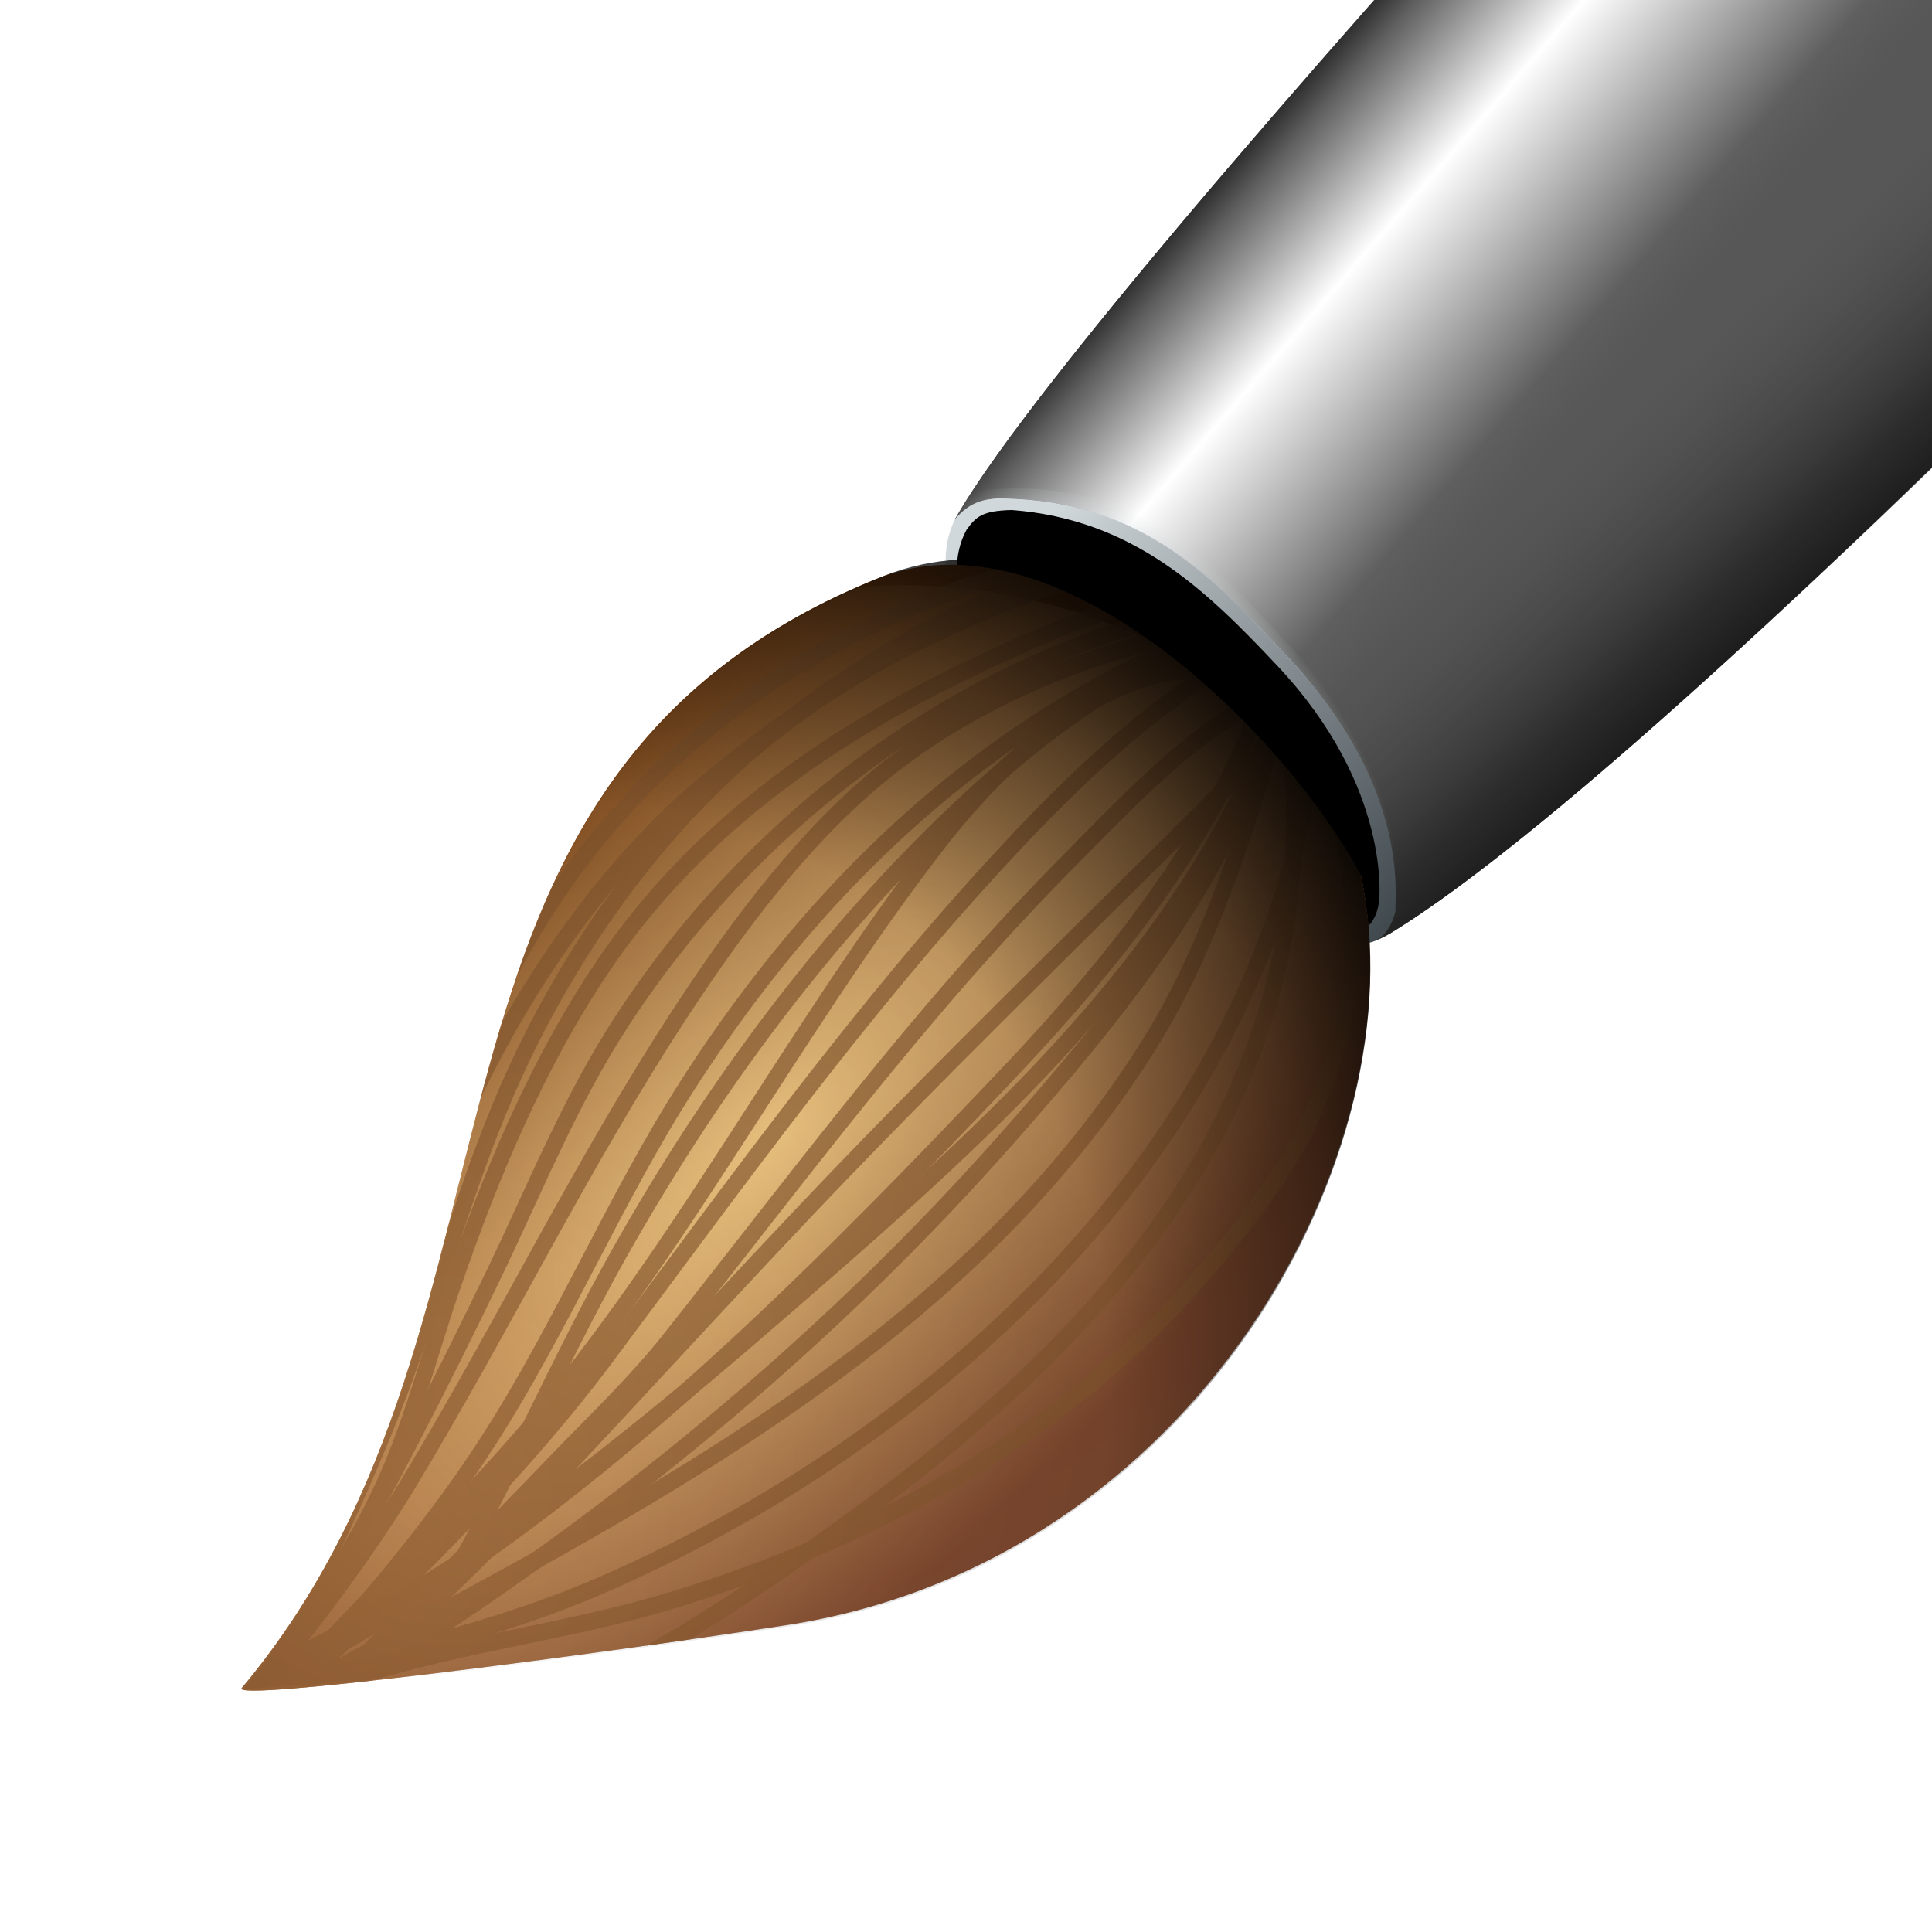
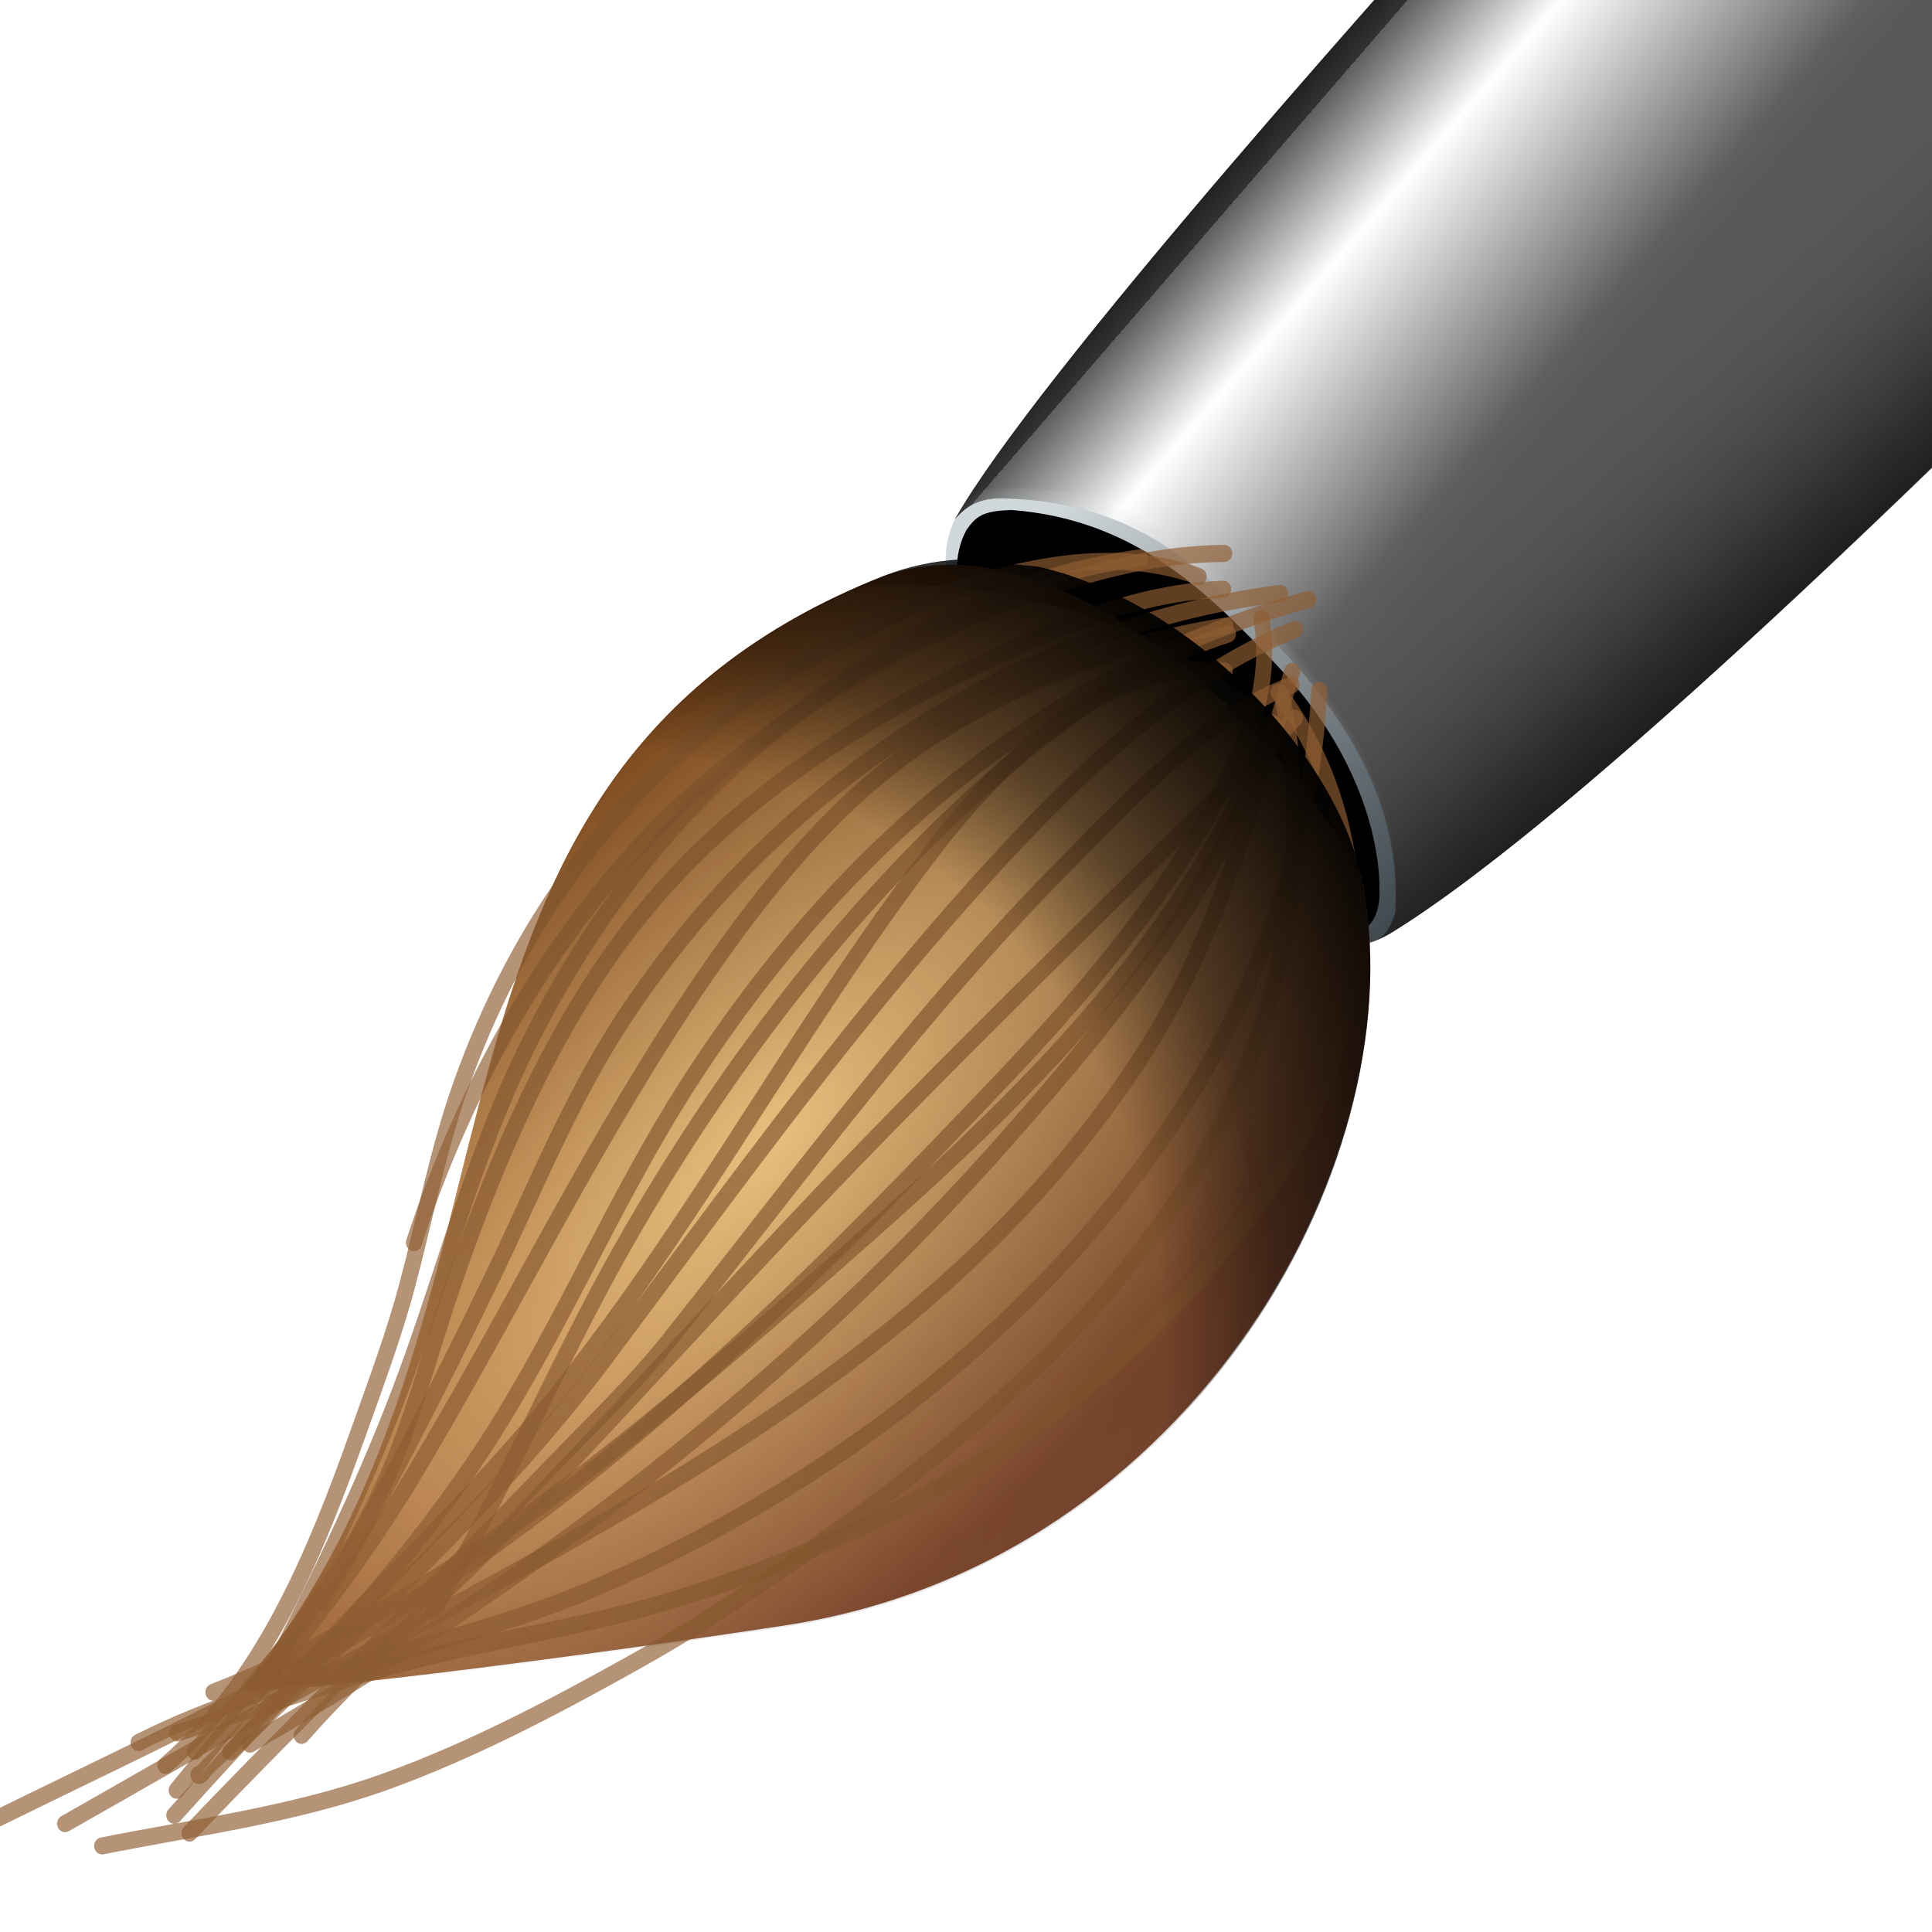
- <svg xmlns="http://www.w3.org/2000/svg" width="100%" height="100%" viewBox="0 0 24 24" version="1.1" xml:space="preserve" style="fill-rule:evenodd;clip-rule:evenodd;stroke-linejoin:round;stroke-miterlimit:1.414;">
+ <svg xmlns="http://www.w3.org/2000/svg" viewBox="0 0 24 24" width="100%" xml:space="preserve" version="1.1" height="100%" baseProfile="tiny">
  <g transform="matrix(1,0,0,1,-246,-121)">
    <g transform="matrix(1,0,0,1,33,68)">
      <g id="detailed">
-         <rect id="brush_detailed" x="213" y="53" width="24" height="24" style="fill:none;" />
-         <clipPath id="_clip1">
-           <rect id="brush_detailed1" x="213" y="53" width="24" height="24" />
-         </clipPath>
-         <g clip-path="url(#_clip1)">
+         <rect style="fill:none;" width="24" id="brush_detailed" y="53" x="213" height="24" />
+         <g>
          <g transform="matrix(0.801415,0.852437,-0.872946,0.928521,154.264,-100.13)">
-             <path d="M137.65,45.499C137.077,43.381 137,33.966 137,33.966C137,33.69 137.244,33.465 137.545,33.465L144.455,33.465C144.756,33.465 145,33.69 145,33.966C145,33.966 144.869,42.365 144.038,45.176C144.022,45.226 144.002,45.275 143.978,45.323L143.881,45.023C143.881,45.023 143.121,44.048 141.241,44.048C140.077,44.048 138.969,44.039 137.869,45.017C137.716,45.152 137.634,45.289 137.65,45.499Z" style="fill:rgb(107,107,107);" />
+             <path style="fill:rgb(107,107,107);" d="M137.65,45.499C137.077,43.381 137,33.966 137,33.966C137,33.69 137.244,33.465 137.545,33.465L144.455,33.465C144.756,33.465 145,33.69 145,33.966C145,33.966 144.869,42.365 144.038,45.176C144.022,45.226 144.002,45.275 143.978,45.323L143.881,45.023C143.881,45.023 143.121,44.048 141.241,44.048C140.077,44.048 138.969,44.039 137.869,45.017C137.716,45.152 137.634,45.289 137.65,45.499Z" />
          </g>
          <g transform="matrix(2.10739,-2.24156,1.43324,1.52449,-108.252,320.214)">
-             <path d="M137.199,30.686C137.828,30.455 139.978,30.37 141.173,30.346C141.688,30.729 142.085,31.322 142.184,32.201L142.184,33.173C142.097,33.868 141.816,34.389 141.438,34.769C140.404,34.736 138.211,34.608 137.333,34.258L137.205,34.153C137.205,34.153 137.249,34.212 137.281,34.215C137.313,34.218 137.396,34.17 137.396,34.17C137.396,34.17 137.8,33.745 137.8,32.694C137.8,32.043 137.804,31.424 137.399,30.808C137.351,30.735 137.302,30.691 137.199,30.686Z" style="fill:url(#_Linear2);" />
+             <path style="fill:url(#_Linear2);" d="M137.199,30.686C137.828,30.455 139.978,30.37 141.173,30.346C141.688,30.729 142.085,31.322 142.184,32.201L142.184,33.173C142.097,33.868 141.816,34.389 141.438,34.769C140.404,34.736 138.211,34.608 137.333,34.258L137.205,34.153C137.205,34.153 137.249,34.212 137.281,34.215C137.313,34.218 137.396,34.17 137.396,34.17C137.396,34.17 137.8,33.745 137.8,32.694C137.8,32.043 137.804,31.424 137.399,30.808C137.351,30.735 137.302,30.691 137.199,30.686Z" />
          </g>
          <g transform="matrix(2.10739,-2.24156,1.43324,1.52449,-108.252,320.214)">
-             <path d="M141.173,30.346C141.688,30.729 142.085,31.322 142.184,32.201L142.184,33.173C142.097,33.868 141.816,34.389 141.438,34.769C140.404,34.736 138.211,34.608 137.333,34.258C136.878,34.076 136.859,32.581 136.859,32.581L136.857,31.87L136.877,31.512C136.905,31.12 136.995,30.769 137.199,30.686C137.766,30.458 139.961,30.37 141.173,30.346Z" style="fill:url(#_Linear3);" />
+             <path style="fill:url(#_Linear3);" d="M141.173,30.346C141.688,30.729 142.085,31.322 142.184,32.201L142.184,33.173C142.097,33.868 141.816,34.389 141.438,34.769C140.404,34.736 138.211,34.608 137.333,34.258C136.878,34.076 136.859,32.581 136.859,32.581L136.857,31.87L136.877,31.512C136.905,31.12 136.995,30.769 137.199,30.686C137.766,30.458 139.961,30.37 141.173,30.346Z" />
          </g>
          <g transform="matrix(1.33735,-1.42249,1.54595,1.64437,-7.32409,205.079)">
-             <path d="M138.195,30.776C139.089,31.388 139,32.055 139,32.694C139,33.524 138.498,33.988 138.293,34.14L138.205,34.126C137.488,33.958 137.458,32.572 137.458,32.572L137.456,31.913L137.487,31.581C137.531,31.217 137.672,30.889 137.994,30.815C138.059,30.801 138.197,30.777 138.195,30.776Z" style="fill:url(#_Radial4);" />
+             <path style="fill:url(#_Radial4);" d="M138.195,30.776C139.089,31.388 139,32.055 139,32.694C139,33.524 138.498,33.988 138.293,34.14L138.205,34.126C137.488,33.958 137.458,32.572 137.458,32.572L137.456,31.913L137.487,31.581C137.531,31.217 137.672,30.889 137.994,30.815C138.059,30.801 138.197,30.777 138.195,30.776Z" />
          </g>
          <g transform="matrix(0.974018,-1.03603,1.43324,1.52449,46.6927,155.405)">
-             <path d="M137.266,31.008C137.377,30.852 137.54,30.736 137.767,30.686C137.955,30.677 138.078,30.723 138.199,30.808C139.076,31.424 139.067,32.043 139.067,32.694C139.067,33.745 138.324,34.121 138.227,34.193C138.126,34.232 138.012,34.247 137.944,34.227C137.886,34.225 137.781,34.153 137.781,34.153C137.781,34.153 137.052,32.702 137.03,32.581C137.03,32.581 137.027,31.87 137.027,31.87L137.07,31.512L137.266,31.008Z" style="fill:url(#_Linear5);" />
+             <path style="fill:url(#_Linear5);" d="M137.266,31.008C137.377,30.852 137.54,30.736 137.767,30.686C137.955,30.677 138.078,30.723 138.199,30.808C139.076,31.424 139.067,32.043 139.067,32.694C139.067,33.745 138.324,34.121 138.227,34.193C138.126,34.232 138.012,34.247 137.944,34.227C137.886,34.225 137.781,34.153 137.781,34.153C137.781,34.153 137.052,32.702 137.03,32.581C137.03,32.581 137.027,31.87 137.027,31.87L137.07,31.512L137.266,31.008Z" />
          </g>
          <g transform="matrix(0.923041,-0.981806,1.35823,1.4447,56.1621,150.512)">
            <path d="M137.767,30.686C137.916,30.672 137.996,30.676 138.199,30.808C138.96,31.406 139,32.043 139,32.694C139,33.745 138.194,34.17 138.194,34.17C137.379,34.586 137.03,32.581 137.03,32.581C137.03,32.413 136.774,30.871 137.767,30.686Z" />
          </g>
          <g transform="matrix(-0.268725,-1.06674,-1.0636,0.303135,355.783,283.962)">
-             <path d="M223.873,61.787C225.552,62.188 228.752,64.002 228.606,66.172C227.988,72.31 221.642,71.721 218.512,76.213C218.397,76.379 217.798,72.397 217.509,70.11C216.92,65.462 220.725,61.902 223.873,61.787Z" style="fill:url(#_Linear6);" />
-             <clipPath id="_clip7">
-               <path d="M223.873,61.787C225.552,62.188 228.752,64.002 228.606,66.172C227.988,72.31 221.642,71.721 218.512,76.213C218.397,76.379 217.798,72.397 217.509,70.11C216.92,65.462 220.725,61.902 223.873,61.787Z" />
-             </clipPath>
-             <g clip-path="url(#_clip7)">
+             <path style="fill:url(#_Linear6);" d="M223.873,61.787C225.552,62.188 228.752,64.002 228.606,66.172C227.988,72.31 221.642,71.721 218.512,76.213C218.397,76.379 217.798,72.397 217.509,70.11C216.92,65.462 220.725,61.902 223.873,61.787Z" />
+             <g>
              <g transform="matrix(0.864972,0.136499,-0.136499,0.864972,38.3522,-19.8649)">
-                 <path d="M229.921,63.501C229.248,61.66 227.769,60.17 226.258,59.357C225.373,59.044 224.494,58.945 223.805,59.08C220.275,59.771 216.616,64.463 218.108,69.602C218.842,72.13 220.226,76.515 220.326,76.307C223.013,70.772 230.091,70.234 229.921,63.501Z" style="fill:url(#_Radial8);" />
+                 <path style="fill:url(#_Radial8);" d="M229.921,63.501C229.248,61.66 227.769,60.17 226.258,59.357C225.373,59.044 224.494,58.945 223.805,59.08C220.275,59.771 216.616,64.463 218.108,69.602C218.842,72.13 220.226,76.515 220.326,76.307C223.013,70.772 230.091,70.234 229.921,63.501Z" />
              </g>
              <g id="Strokes">
-                 <g opacity="0.665">
+                 <g fill-opacity="0.665" stroke-opacity="0.665">
                  <g transform="matrix(-0.236089,-0.830809,-0.881097,0.222615,335.383,237.062)">
-                     <path d="M226.69,62.817C225.22,62.621 223.806,63.875 222.929,64.94C220.939,67.359 219.446,70.174 217.291,72.448C216.406,73.382 215.454,74.244 214.56,75.166C214.259,75.476 213.961,75.781 213.638,76.07C213.613,76.092 213.389,76.292 213.36,76.317C213.318,76.354 213.231,76.478 213.229,76.422" style="fill:none;stroke:rgb(143,93,50);stroke-width:0.21px;stroke-linecap:round;" />
+                     <path style="fill:none;stroke:rgb(143,93,50);stroke-width:0.21px;stroke-linecap:round;" d="M226.69,62.817C225.22,62.621 223.806,63.875 222.929,64.94C220.939,67.359 219.446,70.174 217.291,72.448C216.406,73.382 215.454,74.244 214.56,75.166C214.259,75.476 213.961,75.781 213.638,76.07C213.613,76.092 213.389,76.292 213.36,76.317C213.318,76.354 213.231,76.478 213.229,76.422" />
                  </g>
                  <g transform="matrix(-0.236089,-0.830809,-0.881097,0.222615,335.383,237.062)">
-                     <path d="M226.699,62.261C225.165,62.494 223.583,63.058 222.322,63.982C221.243,64.772 220.34,65.902 219.58,66.989C218.263,68.873 217.228,70.899 215.986,72.828C215.121,74.171 213.986,75.407 212.943,76.616" style="fill:none;stroke:rgb(143,93,50);stroke-width:0.21px;stroke-linecap:round;" />
+                     <path style="fill:none;stroke:rgb(143,93,50);stroke-width:0.21px;stroke-linecap:round;" d="M226.699,62.261C225.165,62.494 223.583,63.058 222.322,63.982C221.243,64.772 220.34,65.902 219.58,66.989C218.263,68.873 217.228,70.899 215.986,72.828C215.121,74.171 213.986,75.407 212.943,76.616" />
                  </g>
                  <g transform="matrix(-0.236089,-0.830809,-0.881097,0.222615,335.383,237.062)">
-                     <path d="M226.67,61.806C225.558,61.844 224.571,62.249 223.562,62.69C221.615,63.542 219.816,64.684 218.549,66.435C217.681,67.636 217.056,69.041 216.551,70.43C216.259,71.234 216.04,72.062 215.667,72.835C215.069,74.077 214.139,75.155 213.181,76.136" style="fill:none;stroke:rgb(143,93,50);stroke-width:0.21px;stroke-linecap:round;" />
+                     <path style="fill:none;stroke:rgb(143,93,50);stroke-width:0.21px;stroke-linecap:round;" d="M226.67,61.806C225.558,61.844 224.571,62.249 223.562,62.69C221.615,63.542 219.816,64.684 218.549,66.435C217.681,67.636 217.056,69.041 216.551,70.43C216.259,71.234 216.04,72.062 215.667,72.835C215.069,74.077 214.139,75.155 213.181,76.136" />
                  </g>
                  <g transform="matrix(-0.236089,-0.830809,-0.881097,0.222615,335.383,237.062)">
-                     <path d="M226.684,61.365C225.671,61.373 224.718,61.644 223.771,61.992C222.64,62.408 221.475,63.002 220.531,63.756C219.15,64.858 218.011,66.394 217.275,67.993C216.717,69.203 216.365,70.481 215.865,71.711C215.348,72.983 214.721,74.174 214.067,75.378" style="fill:none;stroke:rgb(143,93,50);stroke-width:0.21px;stroke-linecap:round;" />
+                     <path style="fill:none;stroke:rgb(143,93,50);stroke-width:0.21px;stroke-linecap:round;" d="M226.684,61.365C225.671,61.373 224.718,61.644 223.771,61.992C222.64,62.408 221.475,63.002 220.531,63.756C219.15,64.858 218.011,66.394 217.275,67.993C216.717,69.203 216.365,70.481 215.865,71.711C215.348,72.983 214.721,74.174 214.067,75.378" />
                  </g>
                  <g transform="matrix(-0.236089,-0.830809,-0.881097,0.222615,335.383,237.062)">
-                     <path d="M226.348,61.65C225.017,61.178 223.326,61.679 222.085,62.238C219.53,63.392 217.673,65.278 216.673,67.918C216.371,68.715 216.203,69.555 215.972,70.373C215.799,70.989 215.561,71.584 215.335,72.182C214.762,73.697 214.087,75.268 212.794,76.31" style="fill:none;stroke:rgb(143,93,50);stroke-width:0.21px;stroke-linecap:round;" />
+                     <path style="fill:none;stroke:rgb(143,93,50);stroke-width:0.21px;stroke-linecap:round;" d="M226.348,61.65C225.017,61.178 223.326,61.679 222.085,62.238C219.53,63.392 217.673,65.278 216.673,67.918C216.371,68.715 216.203,69.555 215.972,70.373C215.799,70.989 215.561,71.584 215.335,72.182C214.762,73.697 214.087,75.268 212.794,76.31" />
                  </g>
                  <g transform="matrix(-0.236089,-0.830809,-0.881097,0.222615,335.383,237.062)">
-                     <path d="M227.395,63.076C228.595,64.563 228.64,66.709 227.792,68.378C227.412,69.124 226.818,69.807 226.25,70.414C224.473,72.314 221.871,73.586 219.394,74.287C218.301,74.597 217.176,74.746 216.073,75.01C215.022,75.263 213.988,75.607 212.951,75.909" style="fill:none;stroke:rgb(143,93,50);stroke-width:0.21px;stroke-linecap:round;" />
+                     <path style="fill:none;stroke:rgb(143,93,50);stroke-width:0.21px;stroke-linecap:round;" d="M227.395,63.076C228.595,64.563 228.64,66.709 227.792,68.378C227.412,69.124 226.818,69.807 226.25,70.414C224.473,72.314 221.871,73.586 219.394,74.287C218.301,74.597 217.176,74.746 216.073,75.01C215.022,75.263 213.988,75.607 212.951,75.909" />
                  </g>
                  <g transform="matrix(-0.236089,-0.830809,-0.881097,0.222615,335.383,237.062)">
-                     <path d="M227.93,63.055C227.646,68.327 223.014,72.291 218.399,74.134C216.453,74.911 214.344,75.126 212.443,76.028" style="fill:none;stroke:rgb(143,93,50);stroke-width:0.21px;stroke-linecap:round;" />
+                     <path style="fill:none;stroke:rgb(143,93,50);stroke-width:0.21px;stroke-linecap:round;" d="M227.93,63.055C227.646,68.327 223.014,72.291 218.399,74.134C216.453,74.911 214.344,75.126 212.443,76.028" />
                  </g>
                  <g transform="matrix(-0.236089,-0.830809,-0.881097,0.222615,335.383,237.062)">
-                     <path d="M227.573,62.821C227.092,64.403 226.59,66.105 225.655,67.487C223.34,70.907 219.529,72.839 215.958,74.651C214.451,75.415 212.972,76.234 211.48,77.028" style="fill:none;stroke:rgb(143,93,50);stroke-width:0.21px;stroke-linecap:round;" />
+                     <path style="fill:none;stroke:rgb(143,93,50);stroke-width:0.21px;stroke-linecap:round;" d="M227.573,62.821C227.092,64.403 226.59,66.105 225.655,67.487C223.34,70.907 219.529,72.839 215.958,74.651C214.451,75.415 212.972,76.234 211.48,77.028" />
                  </g>
                  <g transform="matrix(-0.236089,-0.830809,-0.881097,0.222615,335.383,237.062)">
-                     <path d="M227.172,62.171C227.317,63.028 226.997,63.702 226.566,64.442C225.838,65.692 224.82,66.816 223.797,67.83C221.574,70.033 219.236,72.252 216.586,73.941C214.654,75.173 212.525,76.065 210.454,77.028" style="fill:none;stroke:rgb(143,93,50);stroke-width:0.21px;stroke-linecap:round;" />
+                     <path style="fill:none;stroke:rgb(143,93,50);stroke-width:0.21px;stroke-linecap:round;" d="M227.172,62.171C227.317,63.028 226.997,63.702 226.566,64.442C225.838,65.692 224.82,66.816 223.797,67.83C221.574,70.033 219.236,72.252 216.586,73.941C214.654,75.173 212.525,76.065 210.454,77.028" />
                  </g>
                  <g transform="matrix(-0.236089,-0.830809,-0.881097,0.222615,335.383,237.062)">
-                     <path d="M227.569,62.987C226.418,63.403 225.534,64.318 224.659,65.145C222.724,66.976 221.112,69.041 219.4,71.071C218.935,71.622 218.391,72.101 217.878,72.605C216.311,74.143 214.671,75.602 213.112,77.145" style="fill:none;stroke:rgb(143,93,50);stroke-width:0.21px;stroke-linecap:round;" />
+                     <path style="fill:none;stroke:rgb(143,93,50);stroke-width:0.21px;stroke-linecap:round;" d="M227.569,62.987C226.418,63.403 225.534,64.318 224.659,65.145C222.724,66.976 221.112,69.041 219.4,71.071C218.935,71.622 218.391,72.101 217.878,72.605C216.311,74.143 214.671,75.602 213.112,77.145" />
                  </g>
                  <g transform="matrix(-0.236089,-0.830809,-0.881097,0.222615,335.383,237.062)">
-                     <path d="M227.416,61.859C223.954,62.277 220.77,64.262 218.777,67.141C218.103,68.114 217.64,69.205 217.102,70.254C216.399,71.626 215.667,72.978 214.853,74.288" style="fill:none;stroke:rgb(143,93,50);stroke-width:0.21px;stroke-linecap:round;" />
+                     <path style="fill:none;stroke:rgb(143,93,50);stroke-width:0.21px;stroke-linecap:round;" d="M227.416,61.859C223.954,62.277 220.77,64.262 218.777,67.141C218.103,68.114 217.64,69.205 217.102,70.254C216.399,71.626 215.667,72.978 214.853,74.288" />
                  </g>
                  <g transform="matrix(-0.236089,-0.830809,-0.881097,0.222615,335.383,237.062)">
-                     <path d="M227.785,61.933C224.33,62.852 221.662,64.971 219.654,67.908C218.688,69.32 217.997,70.9 217.029,72.311C215.855,74.023 214.335,75.429 212.912,76.925" style="fill:none;stroke:rgb(143,93,50);stroke-width:0.21px;stroke-linecap:round;" />
+                     <path style="fill:none;stroke:rgb(143,93,50);stroke-width:0.21px;stroke-linecap:round;" d="M227.785,61.933C224.33,62.852 221.662,64.971 219.654,67.908C218.688,69.32 217.997,70.9 217.029,72.311C215.855,74.023 214.335,75.429 212.912,76.925" />
                  </g>
                  <g transform="matrix(-0.236089,-0.830809,-0.881097,0.222615,335.383,237.062)">
-                     <path d="M227.613,62.303C226.189,62.833 224.91,63.957 223.853,65.024C221.926,66.968 220.285,69.123 218.586,71.263C217.148,73.075 215.339,74.577 213.645,76.141" style="fill:none;stroke:rgb(143,93,50);stroke-width:0.21px;stroke-linecap:round;" />
+                     <path style="fill:none;stroke:rgb(143,93,50);stroke-width:0.21px;stroke-linecap:round;" d="M227.613,62.303C226.189,62.833 224.91,63.957 223.853,65.024C221.926,66.968 220.285,69.123 218.586,71.263C217.148,73.075 215.339,74.577 213.645,76.141" />
                  </g>
                  <g transform="matrix(-0.236089,-0.830809,-0.881097,0.222615,335.383,237.062)">
-                     <path d="M227.317,63.456C226.12,66.36 223.562,68.497 221.195,70.435C218.816,72.383 216.339,74.332 213.425,75.408" style="fill:none;stroke:rgb(143,93,50);stroke-width:0.21px;stroke-linecap:round;" />
+                     <path style="fill:none;stroke:rgb(143,93,50);stroke-width:0.21px;stroke-linecap:round;" d="M227.317,63.456C226.12,66.36 223.562,68.497 221.195,70.435C218.816,72.383 216.339,74.332 213.425,75.408" />
                  </g>
                  <g transform="matrix(-0.236089,-0.830809,-0.881097,0.222615,335.383,237.062)">
-                     <path d="M227.323,63.471C226.69,65.432 225.248,67.07 223.866,68.546C220.995,71.611 217.586,74.053 213.904,76.048" style="fill:none;stroke:rgb(143,93,50);stroke-width:0.21px;stroke-linecap:round;" />
+                     <path style="fill:none;stroke:rgb(143,93,50);stroke-width:0.21px;stroke-linecap:round;" d="M227.323,63.471C226.69,65.432 225.248,67.07 223.866,68.546C220.995,71.611 217.586,74.053 213.904,76.048" />
                  </g>
                  <g transform="matrix(-0.236089,-0.830809,-0.881097,0.222615,335.383,237.062)">
-                     <path d="M227.463,63.228C227.582,63.816 227.617,64.365 227.595,64.963C227.465,68.648 224.747,71.256 221.897,73.218C220.938,73.878 219.967,74.502 218.935,75.043C217.894,75.59 216.817,76.123 215.702,76.503C214.485,76.918 213.223,77.067 211.966,77.303" style="fill:none;stroke:rgb(143,93,50);stroke-width:0.21px;stroke-linecap:round;" />
+                     <path style="fill:none;stroke:rgb(143,93,50);stroke-width:0.21px;stroke-linecap:round;" d="M227.463,63.228C227.582,63.816 227.617,64.365 227.595,64.963C227.465,68.648 224.747,71.256 221.897,73.218C220.938,73.878 219.967,74.502 218.935,75.043C217.894,75.59 216.817,76.123 215.702,76.503C214.485,76.918 213.223,77.067 211.966,77.303" />
                  </g>
                  <g transform="matrix(-0.236089,-0.830809,-0.881097,0.222615,335.383,237.062)">
-                     <path d="M227.612,63.398C225.686,65.238 223.705,67.019 221.796,68.877C220.236,70.395 218.738,71.973 217.183,73.494C216.331,74.327 215.397,75.07 214.582,75.94" style="fill:none;stroke:rgb(143,93,50);stroke-width:0.21px;stroke-linecap:round;" />
+                     <path style="fill:none;stroke:rgb(143,93,50);stroke-width:0.21px;stroke-linecap:round;" d="M227.612,63.398C225.686,65.238 223.705,67.019 221.796,68.877C220.236,70.395 218.738,71.973 217.183,73.494C216.331,74.327 215.397,75.07 214.582,75.94" />
                  </g>
                  <g transform="matrix(-0.236089,-0.830809,-0.881097,0.222615,335.383,237.062)">
-                     <path d="M226.732,62.36C225.291,62.787 223.899,63.859 222.819,64.872C221.242,66.35 219.886,68.102 218.773,69.955C217.9,71.409 217.218,72.964 216.309,74.398" style="fill:none;stroke:rgb(143,93,50);stroke-width:0.21px;stroke-linecap:round;" />
+                     <path style="fill:none;stroke:rgb(143,93,50);stroke-width:0.21px;stroke-linecap:round;" d="M226.732,62.36C225.291,62.787 223.899,63.859 222.819,64.872C221.242,66.35 219.886,68.102 218.773,69.955C217.9,71.409 217.218,72.964 216.309,74.398" />
                  </g>
                  <g transform="matrix(-0.236089,-0.830809,-0.881097,0.222615,335.383,237.062)">
-                     <path d="M225.578,61.42C223.955,61.624 222.552,62.326 221.214,63.244C220.559,63.693 219.897,64.136 219.316,64.68C217.827,66.075 216.723,67.941 216.055,69.864" style="fill:none;stroke:rgb(143,93,50);stroke-width:0.21px;stroke-linecap:round;" />
+                     <path style="fill:none;stroke:rgb(143,93,50);stroke-width:0.21px;stroke-linecap:round;" d="M225.578,61.42C223.955,61.624 222.552,62.326 221.214,63.244C220.559,63.693 219.897,64.136 219.316,64.68C217.827,66.075 216.723,67.941 216.055,69.864" />
                  </g>
                </g>
              </g>
            </g>
          </g>
          <g transform="matrix(-0.26917,-1.06851,-1.06303,0.302972,355.85,284.376)">
-             <path d="M228.232,64.462C227.373,62.874 225.277,61.735 223.873,61.787C220.725,61.902 216.92,65.462 217.509,70.11C217.653,71.254 217.876,72.821 218.076,74.081L218.512,76.213C221.642,71.721 227.988,72.31 228.606,66.172C228.636,65.875 228.615,65.583 228.549,65.29L228.232,64.462Z" style="fill:url(#_Radial9);" />
+             <path style="fill:url(#_Radial9);" d="M228.232,64.462C227.373,62.874 225.277,61.735 223.873,61.787C220.725,61.902 216.92,65.462 217.509,70.11C217.653,71.254 217.876,72.821 218.076,74.081L218.512,76.213C221.642,71.721 227.988,72.31 228.606,66.172C228.636,65.875 228.615,65.583 228.549,65.29L228.232,64.462Z" />
          </g>
        </g>
      </g>
    </g>
  </g>
  <defs>
-     <linearGradient id="_Linear2" x1="0" y1="0" x2="1" y2="0" gradientUnits="userSpaceOnUse" gradientTransform="matrix(0.108095,3.46074,-2.35366,0.158939,137.852,29.6269)">
-       <stop offset="0%" style="stop-color:black;stop-opacity:1" />
-       <stop offset="20%" style="stop-color:rgb(13,13,13);stop-opacity:1" />
-       <stop offset="26%" style="stop-color:rgb(50,50,50);stop-opacity:1" />
-       <stop offset="31%" style="stop-color:rgb(94,94,94);stop-opacity:1" />
-       <stop offset="53%" style="stop-color:white;stop-opacity:1" />
-       <stop offset="90%" style="stop-color:rgb(95,95,95);stop-opacity:1" />
-       <stop offset="100%" style="stop-color:rgb(81,81,81);stop-opacity:0.784" />
+     <linearGradient x1="0" id="_Linear2" x2="1" gradientUnits="userSpaceOnUse" y2="0" y1="0" gradientTransform="matrix(0.108095,3.46074,-2.35366,0.158939,137.852,29.6269)">
+       <stop style="stop-color:black;stop-opacity:1" offset="0.0" />
+       <stop style="stop-color:rgb(13,13,13);stop-opacity:1" offset="0.2" />
+       <stop style="stop-color:rgb(50,50,50);stop-opacity:1" offset="0.3" />
+       <stop style="stop-color:rgb(94,94,94);stop-opacity:1" offset="0.3" />
+       <stop style="stop-color:white;stop-opacity:1" offset="0.5" />
+       <stop style="stop-color:rgb(95,95,95);stop-opacity:1" offset="0.9" />
+       <stop style="stop-color:rgb(81,81,81);stop-opacity:0.784" offset="1.0" />
    </linearGradient>
-     <linearGradient id="_Linear3" x1="0" y1="0" x2="1" y2="0" gradientUnits="userSpaceOnUse" gradientTransform="matrix(0.121046,-2.03602,1.3847,0.177982,138.727,35.0912)">
-       <stop offset="0%" style="stop-color:black;stop-opacity:1" />
-       <stop offset="42%" style="stop-color:rgb(24,24,24);stop-opacity:0.686" />
-       <stop offset="100%" style="stop-color:rgb(75,75,75);stop-opacity:0" />
+     <linearGradient x1="0" id="_Linear3" x2="1" gradientUnits="userSpaceOnUse" y2="0" y1="0" gradientTransform="matrix(0.121046,-2.03602,1.3847,0.177982,138.727,35.0912)">
+       <stop style="stop-color:black;stop-opacity:1" offset="0.0" />
+       <stop style="stop-color:rgb(24,24,24);stop-opacity:0.686" offset="0.4" />
+       <stop style="stop-color:rgb(75,75,75);stop-opacity:0" offset="1.0" />
    </linearGradient>
-     <radialGradient id="_Radial4" cx="0" cy="0" r="1" gradientUnits="userSpaceOnUse" gradientTransform="matrix(0.924285,-1.94289e-15,4.55191e-15,1.66105,138.098,32.4323)">
-       <stop offset="0%" style="stop-color:rgb(209,216,220);stop-opacity:1" />
-       <stop offset="60%" style="stop-color:rgb(209,216,220);stop-opacity:0.824" />
-       <stop offset="81%" style="stop-color:rgb(209,216,220);stop-opacity:0.42" />
-       <stop offset="100%" style="stop-color:rgb(209,216,220);stop-opacity:0" />
+     <radialGradient r="1" id="_Radial4" cx="0" gradientUnits="userSpaceOnUse" gradientTransform="matrix(0.924285,-1.94289e-15,4.55191e-15,1.66105,138.098,32.4323)" cy="0">
+       <stop style="stop-color:rgb(209,216,220);stop-opacity:1" offset="0.0" />
+       <stop style="stop-color:rgb(209,216,220);stop-opacity:0.824" offset="0.6" />
+       <stop style="stop-color:rgb(209,216,220);stop-opacity:0.42" offset="0.8" />
+       <stop style="stop-color:rgb(209,216,220);stop-opacity:0" offset="1.0" />
    </radialGradient>
-     <linearGradient id="_Linear5" x1="0" y1="0" x2="1" y2="0" gradientUnits="userSpaceOnUse" gradientTransform="matrix(-0.0379099,-3.27825,4.82387,-0.0257632,138.055,34.3564)">
-       <stop offset="0%" style="stop-color:rgb(58,67,72);stop-opacity:1" />
-       <stop offset="100%" style="stop-color:rgb(209,216,220);stop-opacity:1" />
+     <linearGradient x1="0" id="_Linear5" x2="1" gradientUnits="userSpaceOnUse" y2="0" y1="0" gradientTransform="matrix(-0.0379099,-3.27825,4.82387,-0.0257632,138.055,34.3564)">
+       <stop style="stop-color:rgb(58,67,72);stop-opacity:1" offset="0.0" />
+       <stop style="stop-color:rgb(209,216,220);stop-opacity:1" offset="1.0" />
    </linearGradient>
-     <linearGradient id="_Linear6" x1="0" y1="0" x2="1" y2="0" gradientUnits="userSpaceOnUse" gradientTransform="matrix(9.76828,3.14276,3.14276,-9.76828,218.27,64.4608)">
-       <stop offset="0%" style="stop-color:rgb(135,78,52);stop-opacity:1" />
-       <stop offset="100%" style="stop-color:rgb(132,71,23);stop-opacity:1" />
+     <linearGradient x1="0" id="_Linear6" x2="1" gradientUnits="userSpaceOnUse" y2="0" y1="0" gradientTransform="matrix(9.76828,3.14276,3.14276,-9.76828,218.27,64.4608)">
+       <stop style="stop-color:rgb(135,78,52);stop-opacity:1" offset="0.0" />
+       <stop style="stop-color:rgb(132,71,23);stop-opacity:1" offset="1.0" />
    </linearGradient>
-     <radialGradient id="_Radial8" cx="0" cy="0" r="1" gradientUnits="userSpaceOnUse" gradientTransform="matrix(5.25593,2.02096,4.1531,-10.801,223.945,67.2668)">
-       <stop offset="0%" style="stop-color:rgb(255,211,138);stop-opacity:1" />
-       <stop offset="100%" style="stop-color:rgb(255,211,138);stop-opacity:0" />
+     <radialGradient r="1" id="_Radial8" cx="0" gradientUnits="userSpaceOnUse" gradientTransform="matrix(5.25593,2.02096,4.1531,-10.801,223.945,67.2668)" cy="0">
+       <stop style="stop-color:rgb(255,211,138);stop-opacity:1" offset="0.0" />
+       <stop style="stop-color:rgb(255,211,138);stop-opacity:0" offset="1.0" />
    </radialGradient>
-     <radialGradient id="_Radial9" cx="0" cy="0" r="1" gradientUnits="userSpaceOnUse" gradientTransform="matrix(-6.95466,12.0478,9.86174,5.75568,219.746,74.3515)">
-       <stop offset="0%" style="stop-color:black;stop-opacity:0" />
-       <stop offset="65%" style="stop-color:black;stop-opacity:0.141" />
-       <stop offset="84%" style="stop-color:black;stop-opacity:0.533" />
-       <stop offset="100%" style="stop-color:black;stop-opacity:1" />
+     <radialGradient r="1" id="_Radial9" cx="0" gradientUnits="userSpaceOnUse" gradientTransform="matrix(-6.95466,12.0478,9.86174,5.75568,219.746,74.3515)" cy="0">
+       <stop style="stop-color:black;stop-opacity:0" offset="0.0" />
+       <stop style="stop-color:black;stop-opacity:0.141" offset="0.7" />
+       <stop style="stop-color:black;stop-opacity:0.533" offset="0.8" />
+       <stop style="stop-color:black;stop-opacity:1" offset="1.0" />
    </radialGradient>
  </defs>
</svg>
